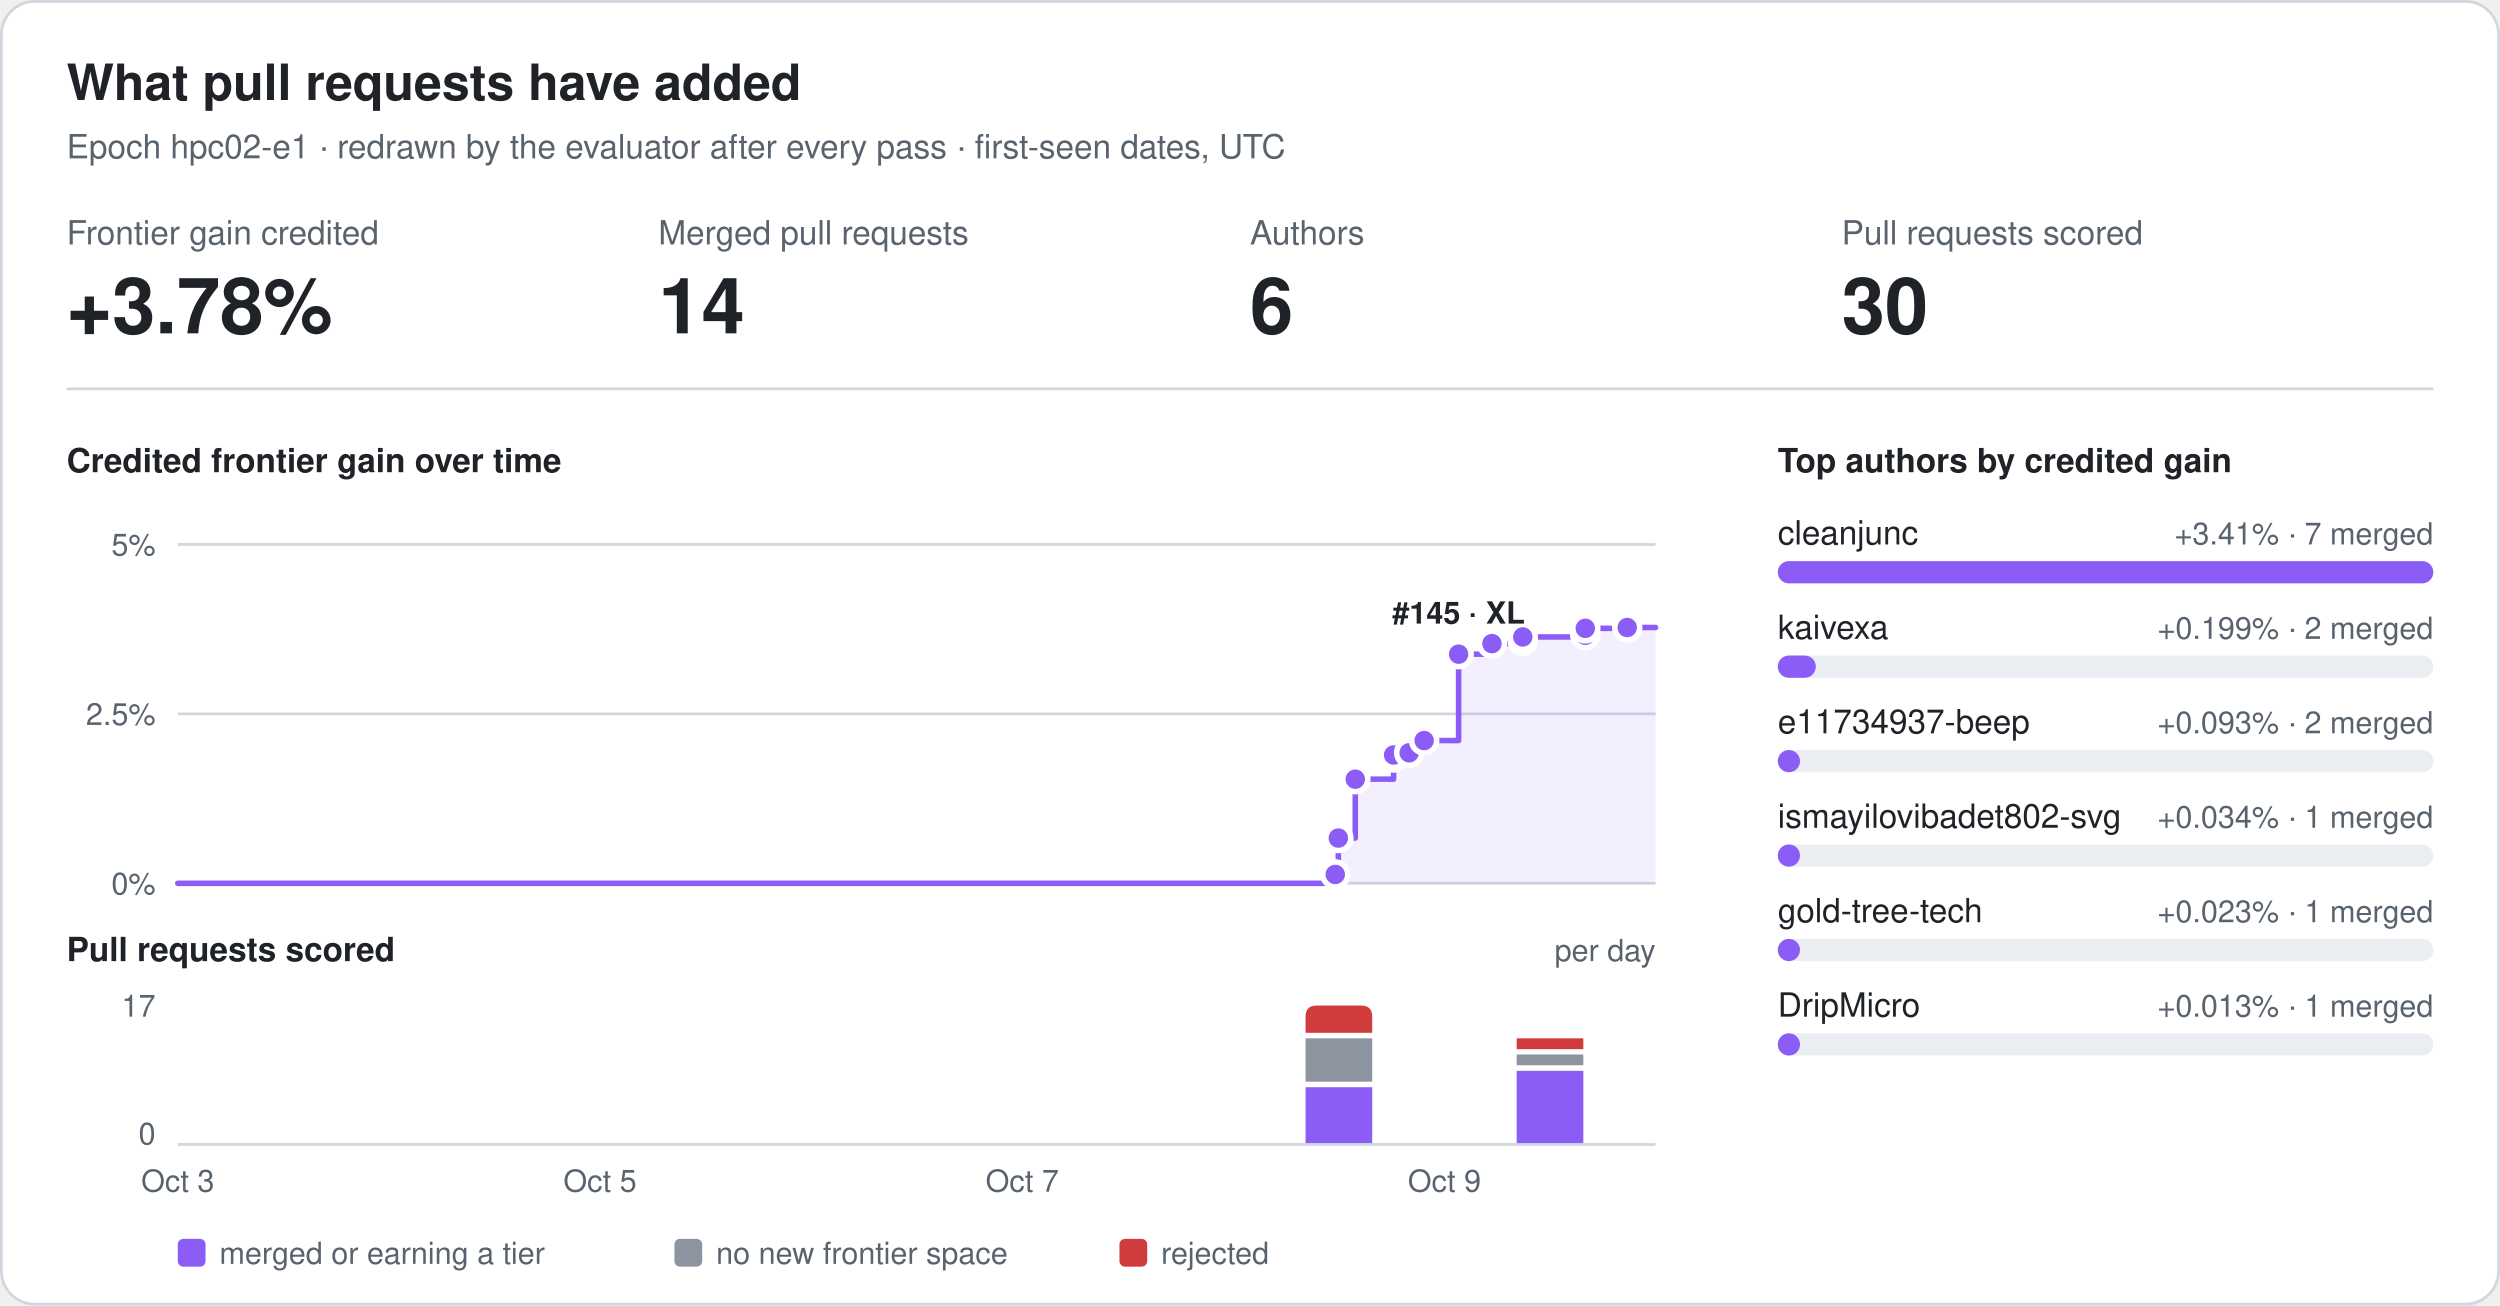
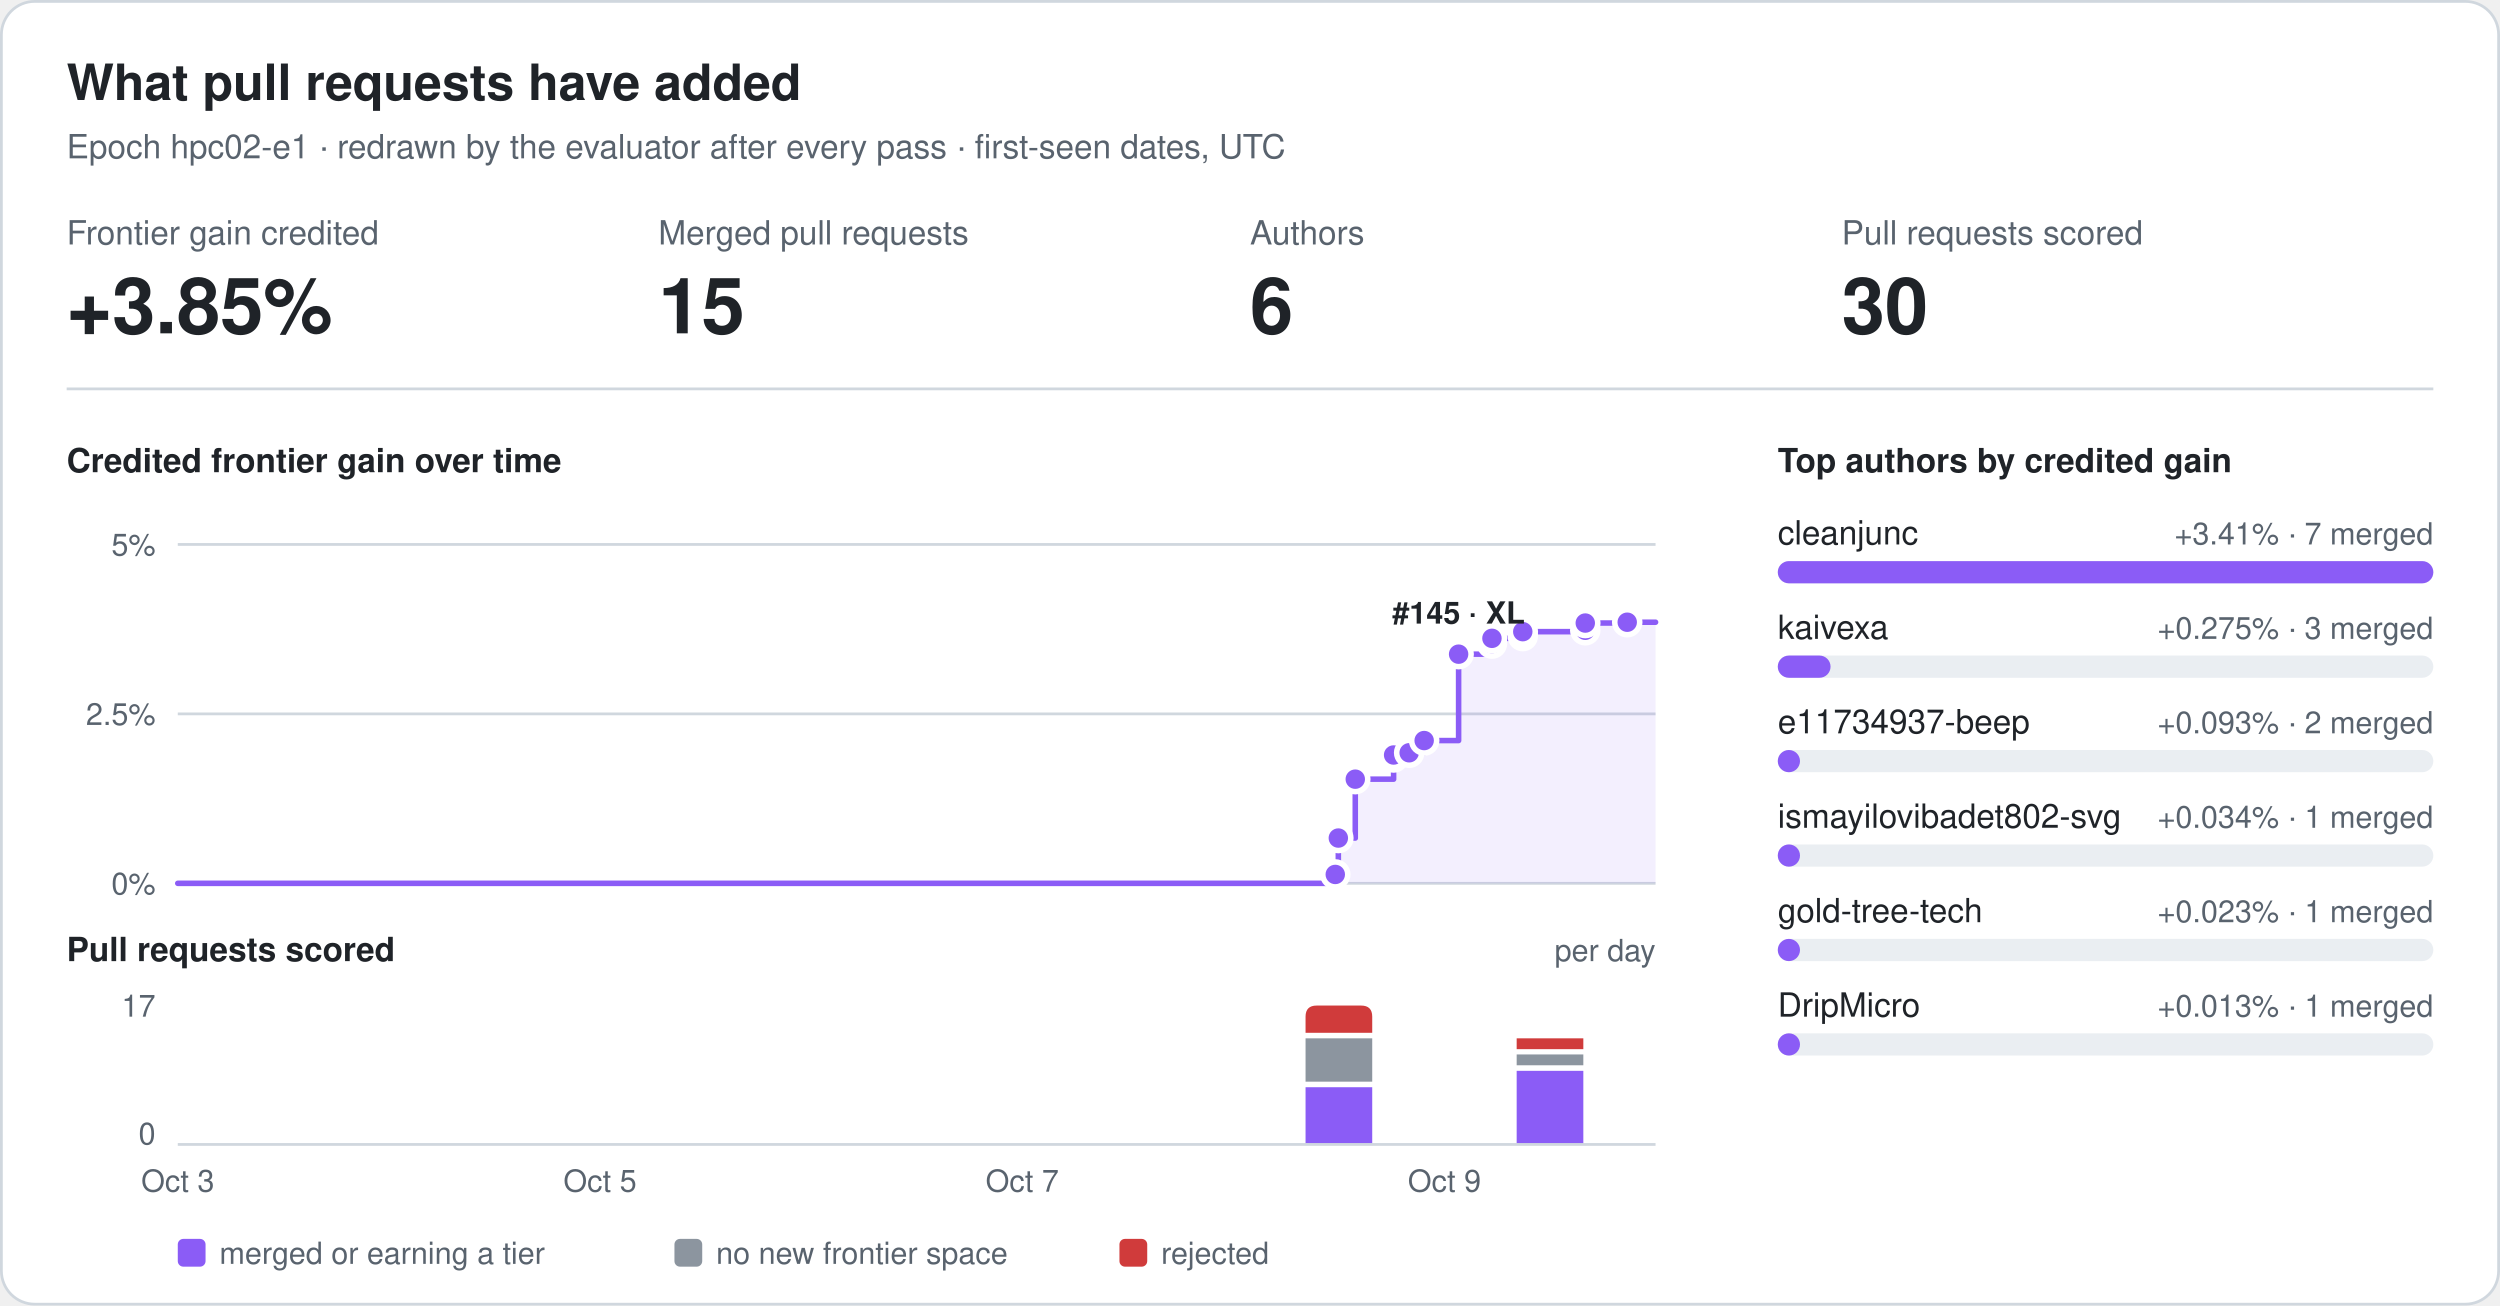
- <svg xmlns="http://www.w3.org/2000/svg" width="900" height="470" viewBox="0 0 900 470" font-family="-apple-system,BlinkMacSystemFont,'Segoe UI',Helvetica,Arial,sans-serif" role="img" aria-label="Frontier gain credited to merged pull requests: +3.78% from 14 merges, 30 pull requests scored">
+ <svg xmlns="http://www.w3.org/2000/svg" width="900" height="470" viewBox="0 0 900 470" font-family="-apple-system,BlinkMacSystemFont,'Segoe UI',Helvetica,Arial,sans-serif" role="img" aria-label="Frontier gain credited to merged pull requests: +3.85% from 15 merges, 30 pull requests scored">
  <style>
.bg{fill:#ffffff;stroke:#d0d7de}.t{fill:#1f2328}.m{fill:#59636e}.rule{stroke:#d0d7de}.ring{stroke:#ffffff}
.acc{fill:#8b5cf6}.accl{stroke:#8b5cf6}.wash{fill:#8b5cf6;fill-opacity:.1}.gry{fill:#8c959f}.rej{fill:#d03b3b}.track{fill:#eaeef2}.tk{stroke:#1f2328}
@media (prefers-color-scheme: dark){
.bg{fill:#0d1117;stroke:#30363d}.t{fill:#e6edf3}.m{fill:#9198a1}.rule{stroke:#30363d}.ring{stroke:#0d1117}
.acc{fill:#9a75f8}.accl{stroke:#9a75f8}.wash{fill:#9a75f8;fill-opacity:.14}.gry{fill:#9198a1}.rej{fill:#e5534b}.track{fill:#21262d}.tk{stroke:#e6edf3}}
</style>
  <rect class="bg" x="0.5" y="0.5" width="899" height="469" rx="12" />
  <text x="24.0" y="36.0" class="t" font-size="18" font-weight="600" text-anchor="start">What pull requests have added</text>
  <text x="24.0" y="57.0" class="m" font-size="12" font-weight="400" text-anchor="start">Epoch hpc02-e1 · redrawn by the evaluator after every pass · first-seen dates, UTC</text>
  <text x="24.0" y="88.0" class="m" font-size="12" font-weight="400" text-anchor="start">Frontier gain credited</text>
-   <text x="24.0" y="120.0" class="t" font-size="28" font-weight="600" text-anchor="start">+3.78%</text>
+   <text x="24.0" y="120.0" class="t" font-size="28" font-weight="600" text-anchor="start">+3.85%</text>
  <text x="237.0" y="88.0" class="m" font-size="12" font-weight="400" text-anchor="start">Merged pull requests</text>
-   <text x="237.0" y="120.0" class="t" font-size="28" font-weight="600" text-anchor="start">14</text>
+   <text x="237.0" y="120.0" class="t" font-size="28" font-weight="600" text-anchor="start">15</text>
  <text x="450.0" y="88.0" class="m" font-size="12" font-weight="400" text-anchor="start">Authors</text>
  <text x="450.0" y="120.0" class="t" font-size="28" font-weight="600" text-anchor="start">6</text>
  <text x="663.0" y="88.0" class="m" font-size="12" font-weight="400" text-anchor="start">Pull requests scored</text>
  <text x="663.0" y="120.0" class="t" font-size="28" font-weight="600" text-anchor="start">30</text>
  <line class="rule" x1="24" x2="876" y1="140" y2="140" stroke-width="1" />
  <text x="24.0" y="170.0" class="t" font-size="12" font-weight="600" text-anchor="start">Credited frontier gain over time</text>
  <text x="24.0" y="346.0" class="t" font-size="12" font-weight="600" text-anchor="start">Pull requests scored</text>
  <line class="rule" x1="64" x2="596" y1="318.0" y2="318.0" stroke-width="1" />
  <text x="56.0" y="322.0" class="m" font-size="11" font-weight="400" text-anchor="end">0%</text>
  <line class="rule" x1="64" x2="596" y1="257.0" y2="257.0" stroke-width="1" />
  <text x="56.0" y="261.0" class="m" font-size="11" font-weight="400" text-anchor="end">2.5%</text>
  <line class="rule" x1="64" x2="596" y1="196.0" y2="196.0" stroke-width="1" />
  <text x="56.0" y="200.0" class="m" font-size="11" font-weight="400" text-anchor="end">5%</text>
-   <polygon class="wash" points="64.0,318.0 480.7,318.0 480.7,314.8 481.8,314.8 481.8,301.7 487.9,301.7 487.9,280.5 501.7,280.5 501.7,272.7 501.7,272.7 501.7,271.8 507.3,271.8 507.3,271.0 512.7,271.0 512.7,266.6 525.1,266.6 525.1,235.5 537.1,235.5 537.1,231.7 548.2,231.7 548.2,230.8 548.2,230.8 548.2,229.3 570.7,229.3 570.7,228.7 570.7,228.7 570.7,226.2 585.8,226.2 585.8,225.9 596.0,225.9 596.0,318.0" />
-   <polyline class="accl" points="64.0,318.0 480.7,318.0 480.7,314.8 481.8,314.8 481.8,301.7 487.9,301.7 487.9,280.5 501.7,280.5 501.7,272.7 501.7,272.7 501.7,271.8 507.3,271.8 507.3,271.0 512.7,271.0 512.7,266.6 525.1,266.6 525.1,235.5 537.1,235.5 537.1,231.7 548.2,231.7 548.2,230.8 548.2,230.8 548.2,229.3 570.7,229.3 570.7,228.7 570.7,228.7 570.7,226.2 585.8,226.2 585.8,225.9 596.0,225.9" fill="none" stroke-width="2" stroke-linejoin="round" stroke-linecap="round" />
+   <polygon class="wash" points="64.0,318.0 480.7,318.0 480.7,314.8 481.8,314.8 481.8,301.7 487.9,301.7 487.9,280.5 501.7,280.5 501.7,272.7 501.7,272.7 501.7,271.8 507.3,271.8 507.3,271.0 512.7,271.0 512.7,266.6 525.1,266.6 525.1,235.5 537.1,235.5 537.1,231.7 537.1,231.7 537.1,229.8 548.2,229.8 548.2,229.0 548.2,229.0 548.2,227.4 570.7,227.4 570.7,226.9 570.7,226.9 570.7,224.3 585.8,224.3 585.8,224.0 596.0,224.0 596.0,318.0" />
+   <polyline class="accl" points="64.0,318.0 480.7,318.0 480.7,314.8 481.8,314.8 481.8,301.7 487.9,301.7 487.9,280.5 501.7,280.5 501.7,272.7 501.7,272.7 501.7,271.8 507.3,271.8 507.3,271.0 512.7,271.0 512.7,266.6 525.1,266.6 525.1,235.5 537.1,235.5 537.1,231.7 537.1,231.7 537.1,229.8 548.2,229.8 548.2,229.0 548.2,229.0 548.2,227.4 570.7,227.4 570.7,226.9 570.7,226.9 570.7,224.3 585.8,224.3 585.8,224.0 596.0,224.0" fill="none" stroke-width="2" stroke-linejoin="round" stroke-linecap="round" />
  <circle class="acc ring" cx="480.7" cy="314.8" r="4.5" stroke-width="2" />
  <circle class="acc ring" cx="481.8" cy="301.7" r="4.5" stroke-width="2" />
  <circle class="acc ring" cx="487.9" cy="280.5" r="4.5" stroke-width="2" />
  <circle class="acc ring" cx="501.7" cy="272.7" r="4.5" stroke-width="2" />
  <circle class="acc ring" cx="501.7" cy="271.8" r="4.5" stroke-width="2" />
  <circle class="acc ring" cx="507.3" cy="271.0" r="4.5" stroke-width="2" />
  <circle class="acc ring" cx="512.7" cy="266.6" r="4.5" stroke-width="2" />
  <circle class="acc ring" cx="525.1" cy="235.5" r="4.5" stroke-width="2" />
  <circle class="acc ring" cx="537.1" cy="231.7" r="4.5" stroke-width="2" />
-   <circle class="acc ring" cx="548.2" cy="230.8" r="4.5" stroke-width="2" />
-   <circle class="acc ring" cx="548.2" cy="229.3" r="4.5" stroke-width="2" />
-   <circle class="acc ring" cx="570.7" cy="228.7" r="4.5" stroke-width="2" />
-   <circle class="acc ring" cx="570.7" cy="226.2" r="4.5" stroke-width="2" />
-   <circle class="acc ring" cx="585.8" cy="225.9" r="4.5" stroke-width="2" />
+   <circle class="acc ring" cx="537.1" cy="229.8" r="4.5" stroke-width="2" />
+   <circle class="acc ring" cx="548.2" cy="229.0" r="4.5" stroke-width="2" />
+   <circle class="acc ring" cx="548.2" cy="227.4" r="4.5" stroke-width="2" />
+   <circle class="acc ring" cx="570.7" cy="226.9" r="4.5" stroke-width="2" />
+   <circle class="acc ring" cx="570.7" cy="224.3" r="4.5" stroke-width="2" />
+   <circle class="acc ring" cx="585.8" cy="224.0" r="4.5" stroke-width="2" />
  <text x="525.1" y="224.5" class="t" font-size="11" font-weight="600" text-anchor="middle">#145 · XL</text>
  <rect class="acc" x="470.0" y="391.4" width="24.0" height="20.6" />
  <rect class="gry" x="470.0" y="373.8" width="24.0" height="15.6" />
  <path class="rej" d="M470.0,371.8V366.0Q470.0,362.0 474.0,362.0H490.0Q494.0,362.0 494.0,366.0V371.8Z" />
  <rect class="acc" x="546.0" y="385.5" width="24.0" height="26.5" />
  <rect class="gry" x="546.0" y="379.6" width="24.0" height="3.9" />
  <rect class="rej" x="546.0" y="373.8" width="24.0" height="3.9" />
  <line class="rule" x1="64" x2="596" y1="412" y2="412" stroke-width="1" />
  <text x="56.0" y="366.0" class="m" font-size="11" font-weight="400" text-anchor="end">17</text>
  <text x="56.0" y="412.0" class="m" font-size="11" font-weight="400" text-anchor="end">0</text>
  <text x="596.0" y="346.0" class="m" font-size="11" font-weight="400" text-anchor="end">per day</text>
  <text x="64.0" y="429.0" class="m" font-size="11" font-weight="400" text-anchor="middle">Oct 3</text>
  <text x="216.0" y="429.0" class="m" font-size="11" font-weight="400" text-anchor="middle">Oct 5</text>
  <text x="368.0" y="429.0" class="m" font-size="11" font-weight="400" text-anchor="middle">Oct 7</text>
  <text x="520.0" y="429.0" class="m" font-size="11" font-weight="400" text-anchor="middle">Oct 9</text>
  <rect class="acc" x="64" y="446" width="10" height="10" rx="2" />
  <text x="79.0" y="455.0" class="m" font-size="11" font-weight="400" text-anchor="start">merged or earning a tier</text>
  <rect class="gry" x="242.8" y="446" width="10" height="10" rx="2" />
  <text x="257.8" y="455.0" class="m" font-size="11" font-weight="400" text-anchor="start">no new frontier space</text>
  <rect class="rej" x="403.0" y="446" width="10" height="10" rx="2" />
  <text x="418.0" y="455.0" class="m" font-size="11" font-weight="400" text-anchor="start">rejected</text>
  <text x="640.0" y="170.0" class="t" font-size="12" font-weight="600" text-anchor="start">Top authors by credited gain</text>
  <text x="640.0" y="196.0" class="t" font-size="12" font-weight="400" text-anchor="start">cleanjunc</text>
  <text x="876.0" y="196.0" class="m" font-size="11" font-weight="400" text-anchor="end">+3.41% · 7 merged</text>
  <rect class="track" x="640" y="202" width="236" height="8" rx="4" />
  <rect class="acc" x="640" y="202" width="236.0" height="8" rx="4" />
  <text x="640.0" y="230.0" class="t" font-size="12" font-weight="400" text-anchor="start">kaivexa</text>
-   <text x="876.0" y="230.0" class="m" font-size="11" font-weight="400" text-anchor="end">+0.199% · 2 merged</text>
+   <text x="876.0" y="230.0" class="m" font-size="11" font-weight="400" text-anchor="end">+0.275% · 3 merged</text>
  <rect class="track" x="640" y="236" width="236" height="8" rx="4" />
-   <rect class="acc" x="640" y="236" width="13.7" height="8" rx="4" />
+   <rect class="acc" x="640" y="236" width="19.0" height="8" rx="4" />
  <text x="640.0" y="264.0" class="t" font-size="12" font-weight="400" text-anchor="start">e11734937-beep</text>
  <text x="876.0" y="264.0" class="m" font-size="11" font-weight="400" text-anchor="end">+0.093% · 2 merged</text>
  <rect class="track" x="640" y="270" width="236" height="8" rx="4" />
  <rect class="acc" x="640" y="270" width="8.0" height="8" rx="4" />
  <text x="640.0" y="298.0" class="t" font-size="12" font-weight="400" text-anchor="start">ismayilovibadet802-svg</text>
  <text x="876.0" y="298.0" class="m" font-size="11" font-weight="400" text-anchor="end">+0.034% · 1 merged</text>
  <rect class="track" x="640" y="304" width="236" height="8" rx="4" />
  <rect class="acc" x="640" y="304" width="8.0" height="8" rx="4" />
  <text x="640.0" y="332.0" class="t" font-size="12" font-weight="400" text-anchor="start">gold-tree-tech</text>
  <text x="876.0" y="332.0" class="m" font-size="11" font-weight="400" text-anchor="end">+0.023% · 1 merged</text>
  <rect class="track" x="640" y="338" width="236" height="8" rx="4" />
  <rect class="acc" x="640" y="338" width="8.0" height="8" rx="4" />
  <text x="640.0" y="366.0" class="t" font-size="12" font-weight="400" text-anchor="start">DripMicro</text>
  <text x="876.0" y="366.0" class="m" font-size="11" font-weight="400" text-anchor="end">+0.013% · 1 merged</text>
  <rect class="track" x="640" y="372" width="236" height="8" rx="4" />
  <rect class="acc" x="640" y="372" width="8.0" height="8" rx="4" />
</svg>
